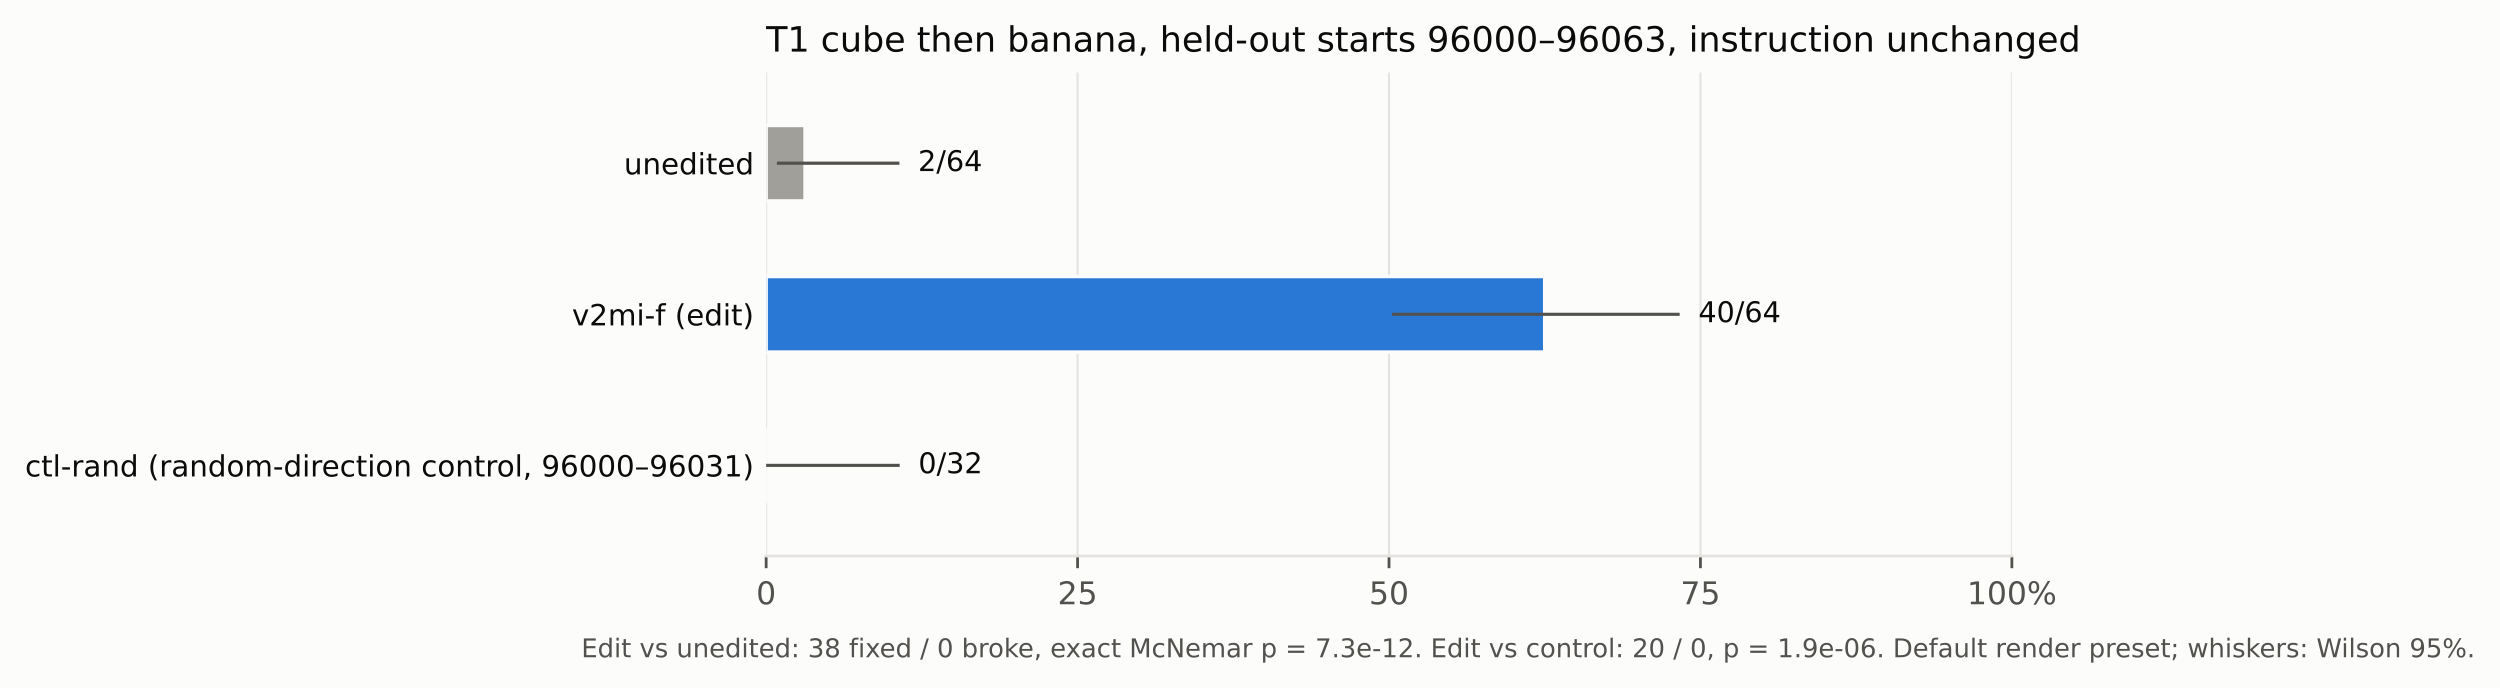
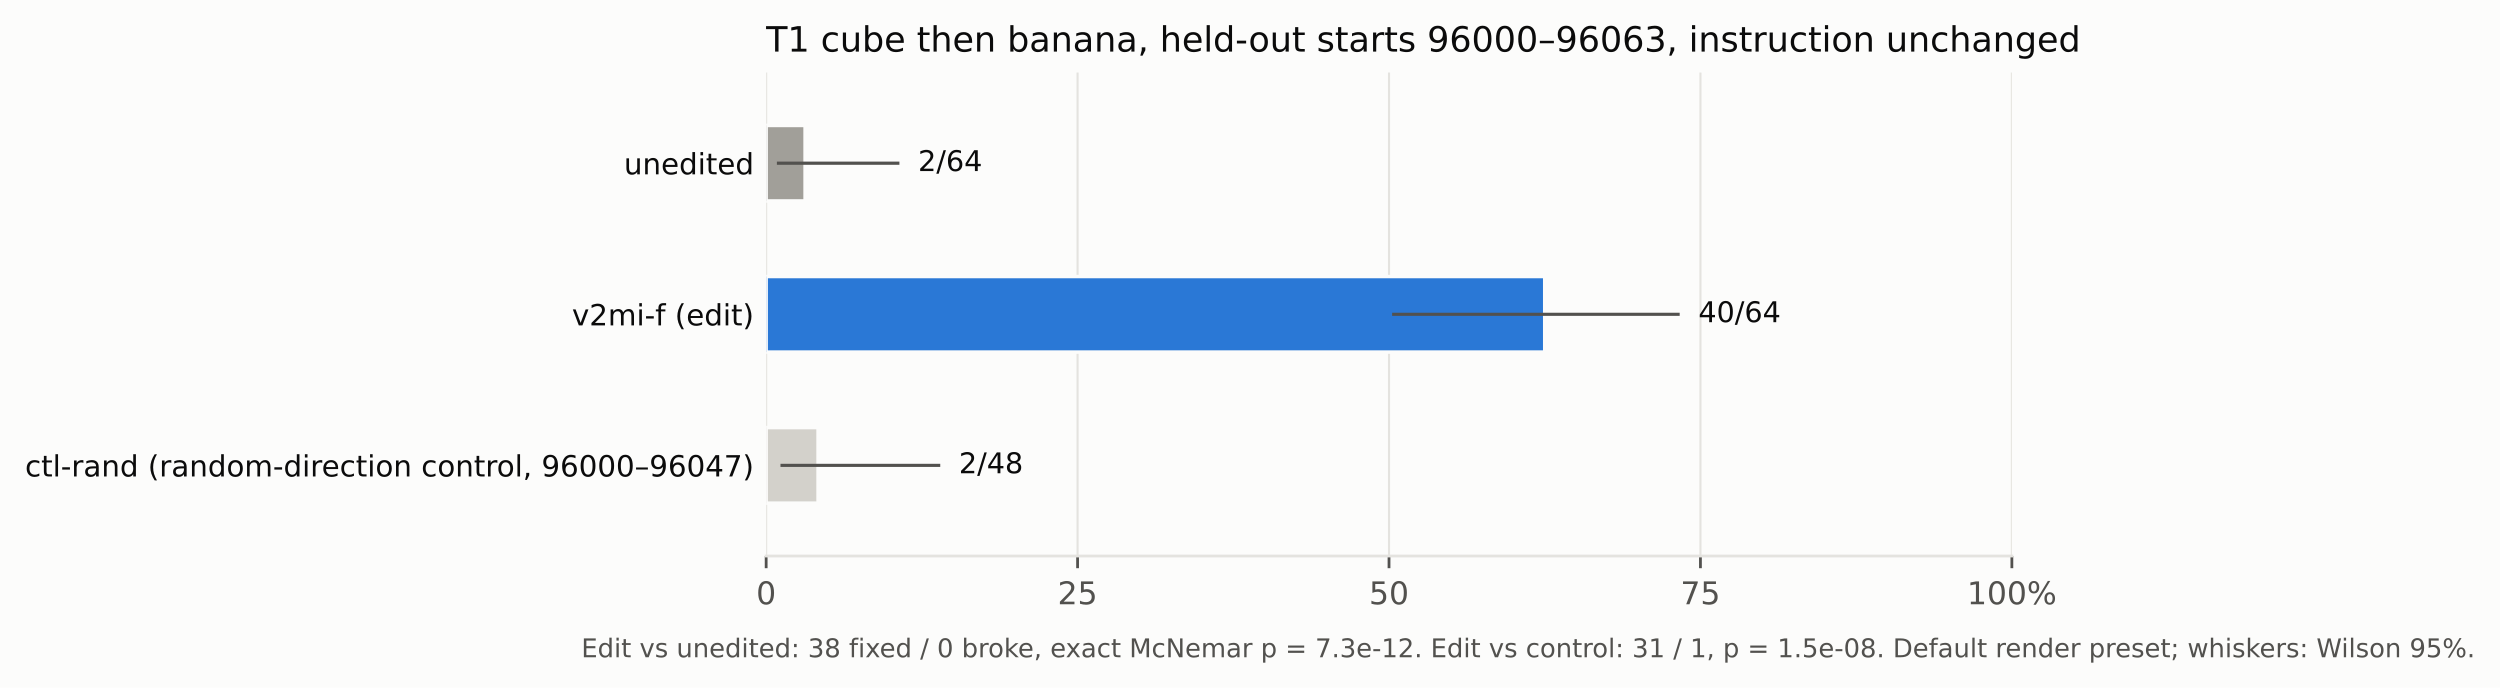
<svg xmlns="http://www.w3.org/2000/svg" xmlns:xlink="http://www.w3.org/1999/xlink" width="716.699pt" height="197.16pt" viewBox="0 0 716.699 197.16" version="1.1">
  <defs>
    <style type="text/css">*{stroke-linejoin: round; stroke-linecap: butt}</style>
  </defs>
  <g id="figure_1">
    <g id="patch_1">
      <path d="M -0 197.16  L 716.699 197.16  L 716.699 0  L -0 0  z " style="fill: #fcfcfb" />
    </g>
    <g id="axes_1">
      <g id="patch_2">
        <path d="M 219.641 159.398  L 576.761 159.398  L 576.761 20.798  L 219.641 20.798  z " style="fill: #fcfcfb" />
      </g>
      <g id="matplotlib.axis_1">
        <g id="xtick_1">
          <g id="line2d_1">
-             <path d="M 219.641 159.398  L 219.641 20.798  " clip-path="url(#p133337adb5)" style="fill: none; stroke: #e4e3df; stroke-width: 0.6; stroke-linecap: square" />
+             <path d="M 219.641 159.398  L 219.641 20.798  " clip-path="url(#pc940b34745)" style="fill: none; stroke: #e4e3df; stroke-width: 0.6; stroke-linecap: square" />
          </g>
          <g id="line2d_2">
            <defs>
-               <path id="m8269517351" d="M 0 0  L 0 3.5  " style="stroke: #52514e; stroke-width: 0.8" />
+               <path id="m24ce39df46" d="M 0 0  L 0 3.5  " style="stroke: #52514e; stroke-width: 0.8" />
            </defs>
            <g>
-               <use xlink:href="#m8269517351" x="219.641" y="159.398" style="fill: #52514e; stroke: #52514e; stroke-width: 0.8" />
+               <use xlink:href="#m24ce39df46" x="219.641" y="159.398" style="fill: #52514e; stroke: #52514e; stroke-width: 0.8" />
            </g>
          </g>
          <g id="text_1">
            <text style="font-size: 9px; font-family: 'DejaVu Sans'; text-anchor: middle; fill: #52514e" x="219.641" y="173.237" transform="rotate(-0 219.6408 173.237)">0</text>
          </g>
        </g>
        <g id="xtick_2">
          <g id="line2d_3">
-             <path d="M 308.921 159.398  L 308.921 20.798  " clip-path="url(#p133337adb5)" style="fill: none; stroke: #e4e3df; stroke-width: 0.6; stroke-linecap: square" />
+             <path d="M 308.921 159.398  L 308.921 20.798  " clip-path="url(#pc940b34745)" style="fill: none; stroke: #e4e3df; stroke-width: 0.6; stroke-linecap: square" />
          </g>
          <g id="line2d_4">
            <g>
-               <use xlink:href="#m8269517351" x="308.921" y="159.398" style="fill: #52514e; stroke: #52514e; stroke-width: 0.8" />
+               <use xlink:href="#m24ce39df46" x="308.921" y="159.398" style="fill: #52514e; stroke: #52514e; stroke-width: 0.8" />
            </g>
          </g>
          <g id="text_2">
            <text style="font-size: 9px; font-family: 'DejaVu Sans'; text-anchor: middle; fill: #52514e" x="308.921" y="173.237" transform="rotate(-0 308.9208 173.237)">25</text>
          </g>
        </g>
        <g id="xtick_3">
          <g id="line2d_5">
-             <path d="M 398.201 159.398  L 398.201 20.798  " clip-path="url(#p133337adb5)" style="fill: none; stroke: #e4e3df; stroke-width: 0.6; stroke-linecap: square" />
+             <path d="M 398.201 159.398  L 398.201 20.798  " clip-path="url(#pc940b34745)" style="fill: none; stroke: #e4e3df; stroke-width: 0.6; stroke-linecap: square" />
          </g>
          <g id="line2d_6">
            <g>
-               <use xlink:href="#m8269517351" x="398.201" y="159.398" style="fill: #52514e; stroke: #52514e; stroke-width: 0.8" />
+               <use xlink:href="#m24ce39df46" x="398.201" y="159.398" style="fill: #52514e; stroke: #52514e; stroke-width: 0.8" />
            </g>
          </g>
          <g id="text_3">
            <text style="font-size: 9px; font-family: 'DejaVu Sans'; text-anchor: middle; fill: #52514e" x="398.201" y="173.237" transform="rotate(-0 398.2008 173.237)">50</text>
          </g>
        </g>
        <g id="xtick_4">
          <g id="line2d_7">
-             <path d="M 487.481 159.398  L 487.481 20.798  " clip-path="url(#p133337adb5)" style="fill: none; stroke: #e4e3df; stroke-width: 0.6; stroke-linecap: square" />
+             <path d="M 487.481 159.398  L 487.481 20.798  " clip-path="url(#pc940b34745)" style="fill: none; stroke: #e4e3df; stroke-width: 0.6; stroke-linecap: square" />
          </g>
          <g id="line2d_8">
            <g>
-               <use xlink:href="#m8269517351" x="487.481" y="159.398" style="fill: #52514e; stroke: #52514e; stroke-width: 0.8" />
+               <use xlink:href="#m24ce39df46" x="487.481" y="159.398" style="fill: #52514e; stroke: #52514e; stroke-width: 0.8" />
            </g>
          </g>
          <g id="text_4">
            <text style="font-size: 9px; font-family: 'DejaVu Sans'; text-anchor: middle; fill: #52514e" x="487.481" y="173.237" transform="rotate(-0 487.4808 173.237)">75</text>
          </g>
        </g>
        <g id="xtick_5">
          <g id="line2d_9">
-             <path d="M 576.761 159.398  L 576.761 20.798  " clip-path="url(#p133337adb5)" style="fill: none; stroke: #e4e3df; stroke-width: 0.6; stroke-linecap: square" />
+             <path d="M 576.761 159.398  L 576.761 20.798  " clip-path="url(#pc940b34745)" style="fill: none; stroke: #e4e3df; stroke-width: 0.6; stroke-linecap: square" />
          </g>
          <g id="line2d_10">
            <g>
-               <use xlink:href="#m8269517351" x="576.761" y="159.398" style="fill: #52514e; stroke: #52514e; stroke-width: 0.8" />
+               <use xlink:href="#m24ce39df46" x="576.761" y="159.398" style="fill: #52514e; stroke: #52514e; stroke-width: 0.8" />
            </g>
          </g>
          <g id="text_5">
            <text style="font-size: 9px; font-family: 'DejaVu Sans'; text-anchor: middle; fill: #52514e" x="576.761" y="173.237" transform="rotate(-0 576.7608 173.237)">100%</text>
          </g>
        </g>
      </g>
      <g id="matplotlib.axis_2">
        <g id="ytick_1">
          <g id="line2d_11" />
          <g id="text_6">
            <text style="font-size: 8.4px; font-family: 'DejaVu Sans'; text-anchor: end; fill: #0b0b0b" x="216.141" y="49.977" transform="rotate(-0 216.1408 49.97728)">unedited</text>
          </g>
        </g>
        <g id="ytick_2">
          <g id="line2d_12" />
          <g id="text_7">
            <text style="font-size: 8.4px; font-family: 'DejaVu Sans'; text-anchor: end; fill: #0b0b0b" x="216.141" y="93.29" transform="rotate(-0 216.1408 93.28978)">v2mi-f (edit)</text>
          </g>
        </g>
        <g id="ytick_3">
          <g id="line2d_13" />
          <g id="text_8">
-             <text style="font-size: 8.4px; font-family: 'DejaVu Sans'; text-anchor: end; fill: #0b0b0b" x="216.141" y="136.602" transform="rotate(-0 216.1408 136.6023)">ctl-rand (random-direction control, 96000–96031)</text>
+             <text style="font-size: 8.4px; font-family: 'DejaVu Sans'; text-anchor: end; fill: #0b0b0b" x="216.141" y="136.602" transform="rotate(-0 216.1408 136.6023)">ctl-rand (random-direction control, 96000–96047)</text>
          </g>
        </g>
      </g>
      <g id="patch_3">
-         <path d="M 219.641 35.958  L 230.801 35.958  L 230.801 57.614  L 219.641 57.614  z " clip-path="url(#p133337adb5)" style="fill: #a19f99; stroke: #fcfcfb; stroke-linejoin: miter" />
+         <path d="M 219.641 35.958  L 230.801 35.958  L 230.801 57.614  L 219.641 57.614  z " clip-path="url(#pc940b34745)" style="fill: #a19f99; stroke: #fcfcfb; stroke-linejoin: miter" />
      </g>
      <g id="patch_4">
-         <path d="M 219.641 79.27  L 442.841 79.27  L 442.841 100.927  L 219.641 100.927  z " clip-path="url(#p133337adb5)" style="fill: #2a78d6; stroke: #fcfcfb; stroke-linejoin: miter" />
+         <path d="M 219.641 79.27  L 442.841 79.27  L 442.841 100.927  L 219.641 100.927  z " clip-path="url(#pc940b34745)" style="fill: #2a78d6; stroke: #fcfcfb; stroke-linejoin: miter" />
      </g>
      <g id="patch_5">
-         <path d="M 219.641 122.583  L 219.641 122.583  L 219.641 144.239  L 219.641 144.239  z " clip-path="url(#p133337adb5)" style="fill: #d3d1cb; stroke: #fcfcfb; stroke-linejoin: miter" />
+         <path d="M 219.641 122.583  L 234.521 122.583  L 234.521 144.239  L 219.641 144.239  z " clip-path="url(#pc940b34745)" style="fill: #d3d1cb; stroke: #fcfcfb; stroke-linejoin: miter" />
      </g>
      <g id="line2d_14">
-         <path d="M 222.716 46.786  L 257.843 46.786  " clip-path="url(#p133337adb5)" style="fill: none; stroke: #52514e; stroke-width: 0.9" />
+         <path d="M 222.716 46.786  L 257.843 46.786  " clip-path="url(#pc940b34745)" style="fill: none; stroke: #52514e; stroke-width: 0.9" />
      </g>
      <g id="line2d_15">
-         <path d="M 399.095 90.098  L 481.531 90.098  " clip-path="url(#p133337adb5)" style="fill: none; stroke: #52514e; stroke-width: 0.9" />
+         <path d="M 399.095 90.098  L 481.531 90.098  " clip-path="url(#pc940b34745)" style="fill: none; stroke: #52514e; stroke-width: 0.9" />
      </g>
      <g id="line2d_16">
-         <path d="M 219.641 133.411  L 257.917 133.411  " clip-path="url(#p133337adb5)" style="fill: none; stroke: #52514e; stroke-width: 0.9" />
+         <path d="M 223.748 133.411  L 269.551 133.411  " clip-path="url(#pc940b34745)" style="fill: none; stroke: #52514e; stroke-width: 0.9" />
      </g>
      <g id="patch_6">
        <path d="M 219.641 159.398  L 576.761 159.398  " style="fill: none; stroke: #e4e3df; stroke-width: 0.8; stroke-linejoin: miter; stroke-linecap: square" />
      </g>
      <g id="text_9">
        <text style="font-size: 8.2px; font-family: 'DejaVu Sans'; text-anchor: start; fill: #0b0b0b" x="263.2" y="49.049" transform="rotate(-0 263.1998 49.04863)">2/64</text>
      </g>
      <g id="text_10">
        <text style="font-size: 8.2px; font-family: 'DejaVu Sans'; text-anchor: start; fill: #0b0b0b" x="486.888" y="92.361" transform="rotate(-0 486.8881 92.36113)">40/64</text>
      </g>
      <g id="text_11">
-         <text style="font-size: 8.2px; font-family: 'DejaVu Sans'; text-anchor: start; fill: #0b0b0b" x="263.273" y="135.674" transform="rotate(-0 263.2734 135.6736)">0/32</text>
+         <text style="font-size: 8.2px; font-family: 'DejaVu Sans'; text-anchor: start; fill: #0b0b0b" x="274.907" y="135.674" transform="rotate(-0 274.9075 135.6736)">2/48</text>
      </g>
      <g id="text_12">
        <text style="font-size: 10px; font-family: 'DejaVu Sans'; text-anchor: start; fill: #0b0b0b" x="219.641" y="14.798" transform="rotate(-0 219.6408 14.79844)">T1 cube then banana, held-out starts 96000–96063, instruction unchanged</text>
      </g>
    </g>
    <g id="text_13">
-       <text style="font-size: 7.4px; font-family: 'DejaVu Sans'; text-anchor: start; fill: #52514e" x="166.649" y="188.421" transform="rotate(-0 166.6488 188.4213)">Edit vs unedited: 38 fixed / 0 broke, exact McNemar p = 7.3e-12. Edit vs control: 20 / 0, p = 1.9e-06. Default render preset; whiskers: Wilson 95%.</text>
+       <text style="font-size: 7.4px; font-family: 'DejaVu Sans'; text-anchor: start; fill: #52514e" x="166.649" y="188.421" transform="rotate(-0 166.6488 188.4213)">Edit vs unedited: 38 fixed / 0 broke, exact McNemar p = 7.3e-12. Edit vs control: 31 / 1, p = 1.5e-08. Default render preset; whiskers: Wilson 95%.</text>
    </g>
  </g>
  <defs>
-     <clipPath id="p133337adb5">
+     <clipPath id="pc940b34745">
      <rect x="219.641" y="20.798" width="357.12" height="138.6" />
    </clipPath>
  </defs>
</svg>
